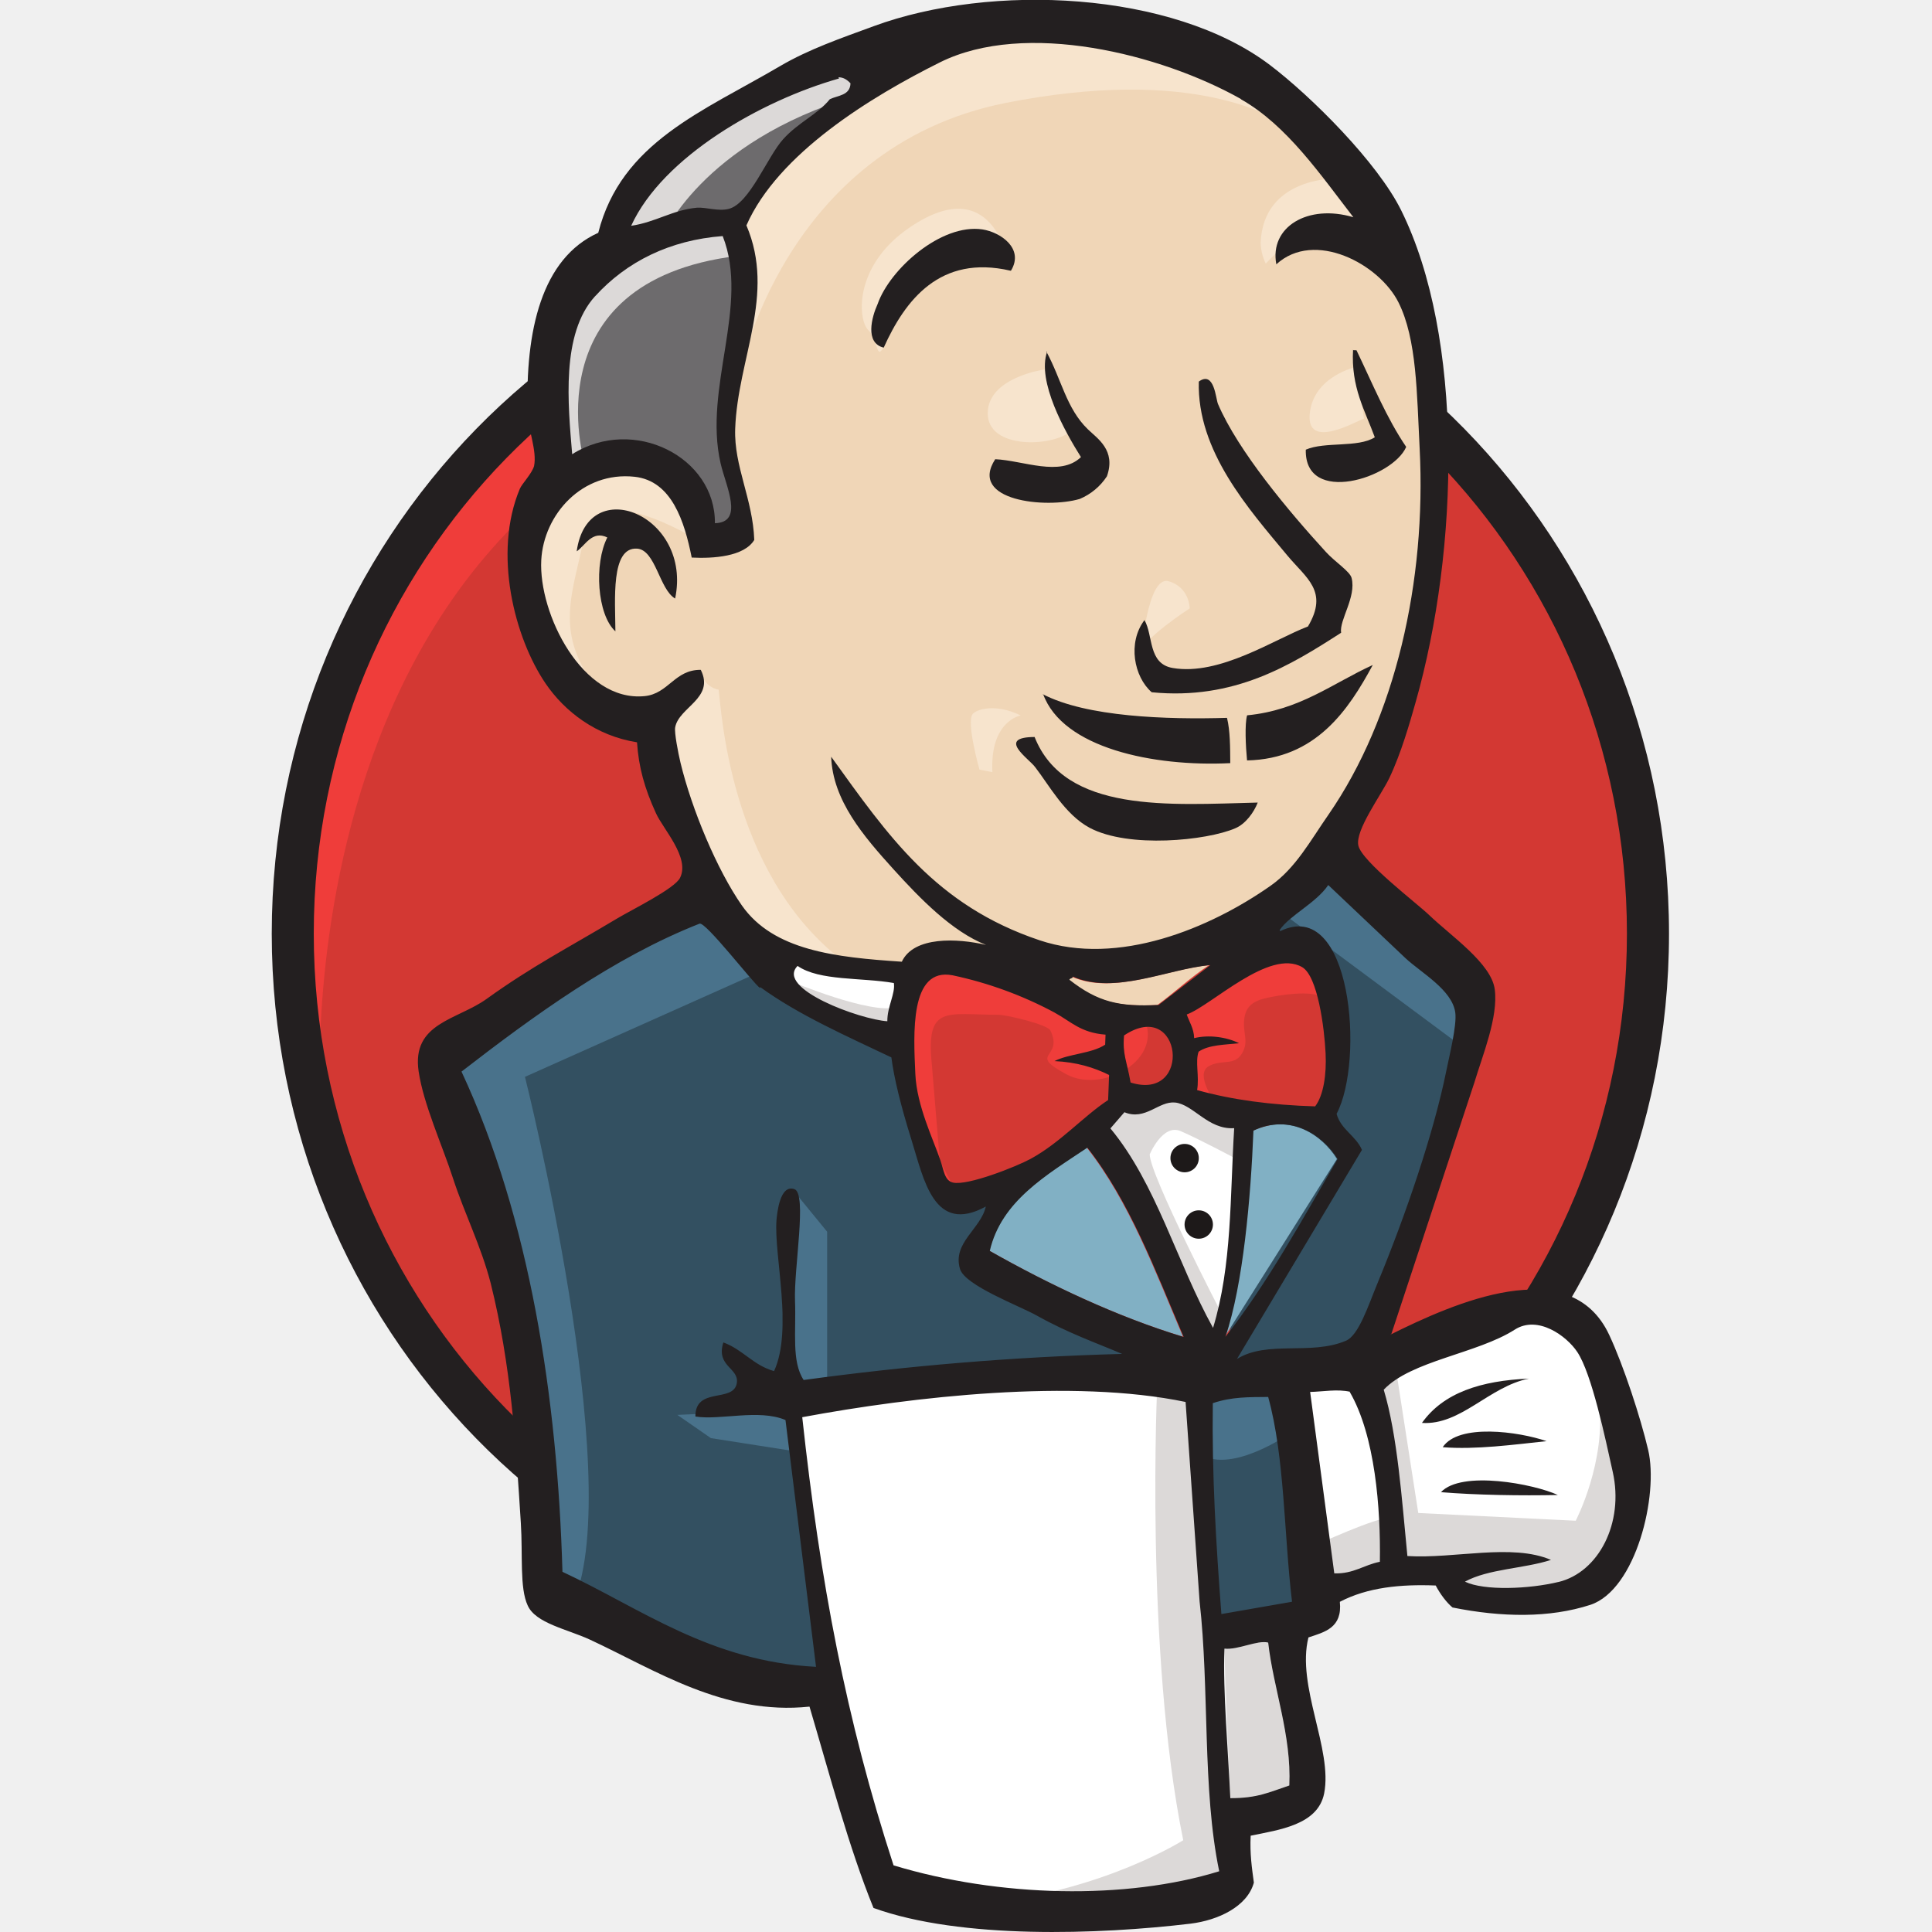
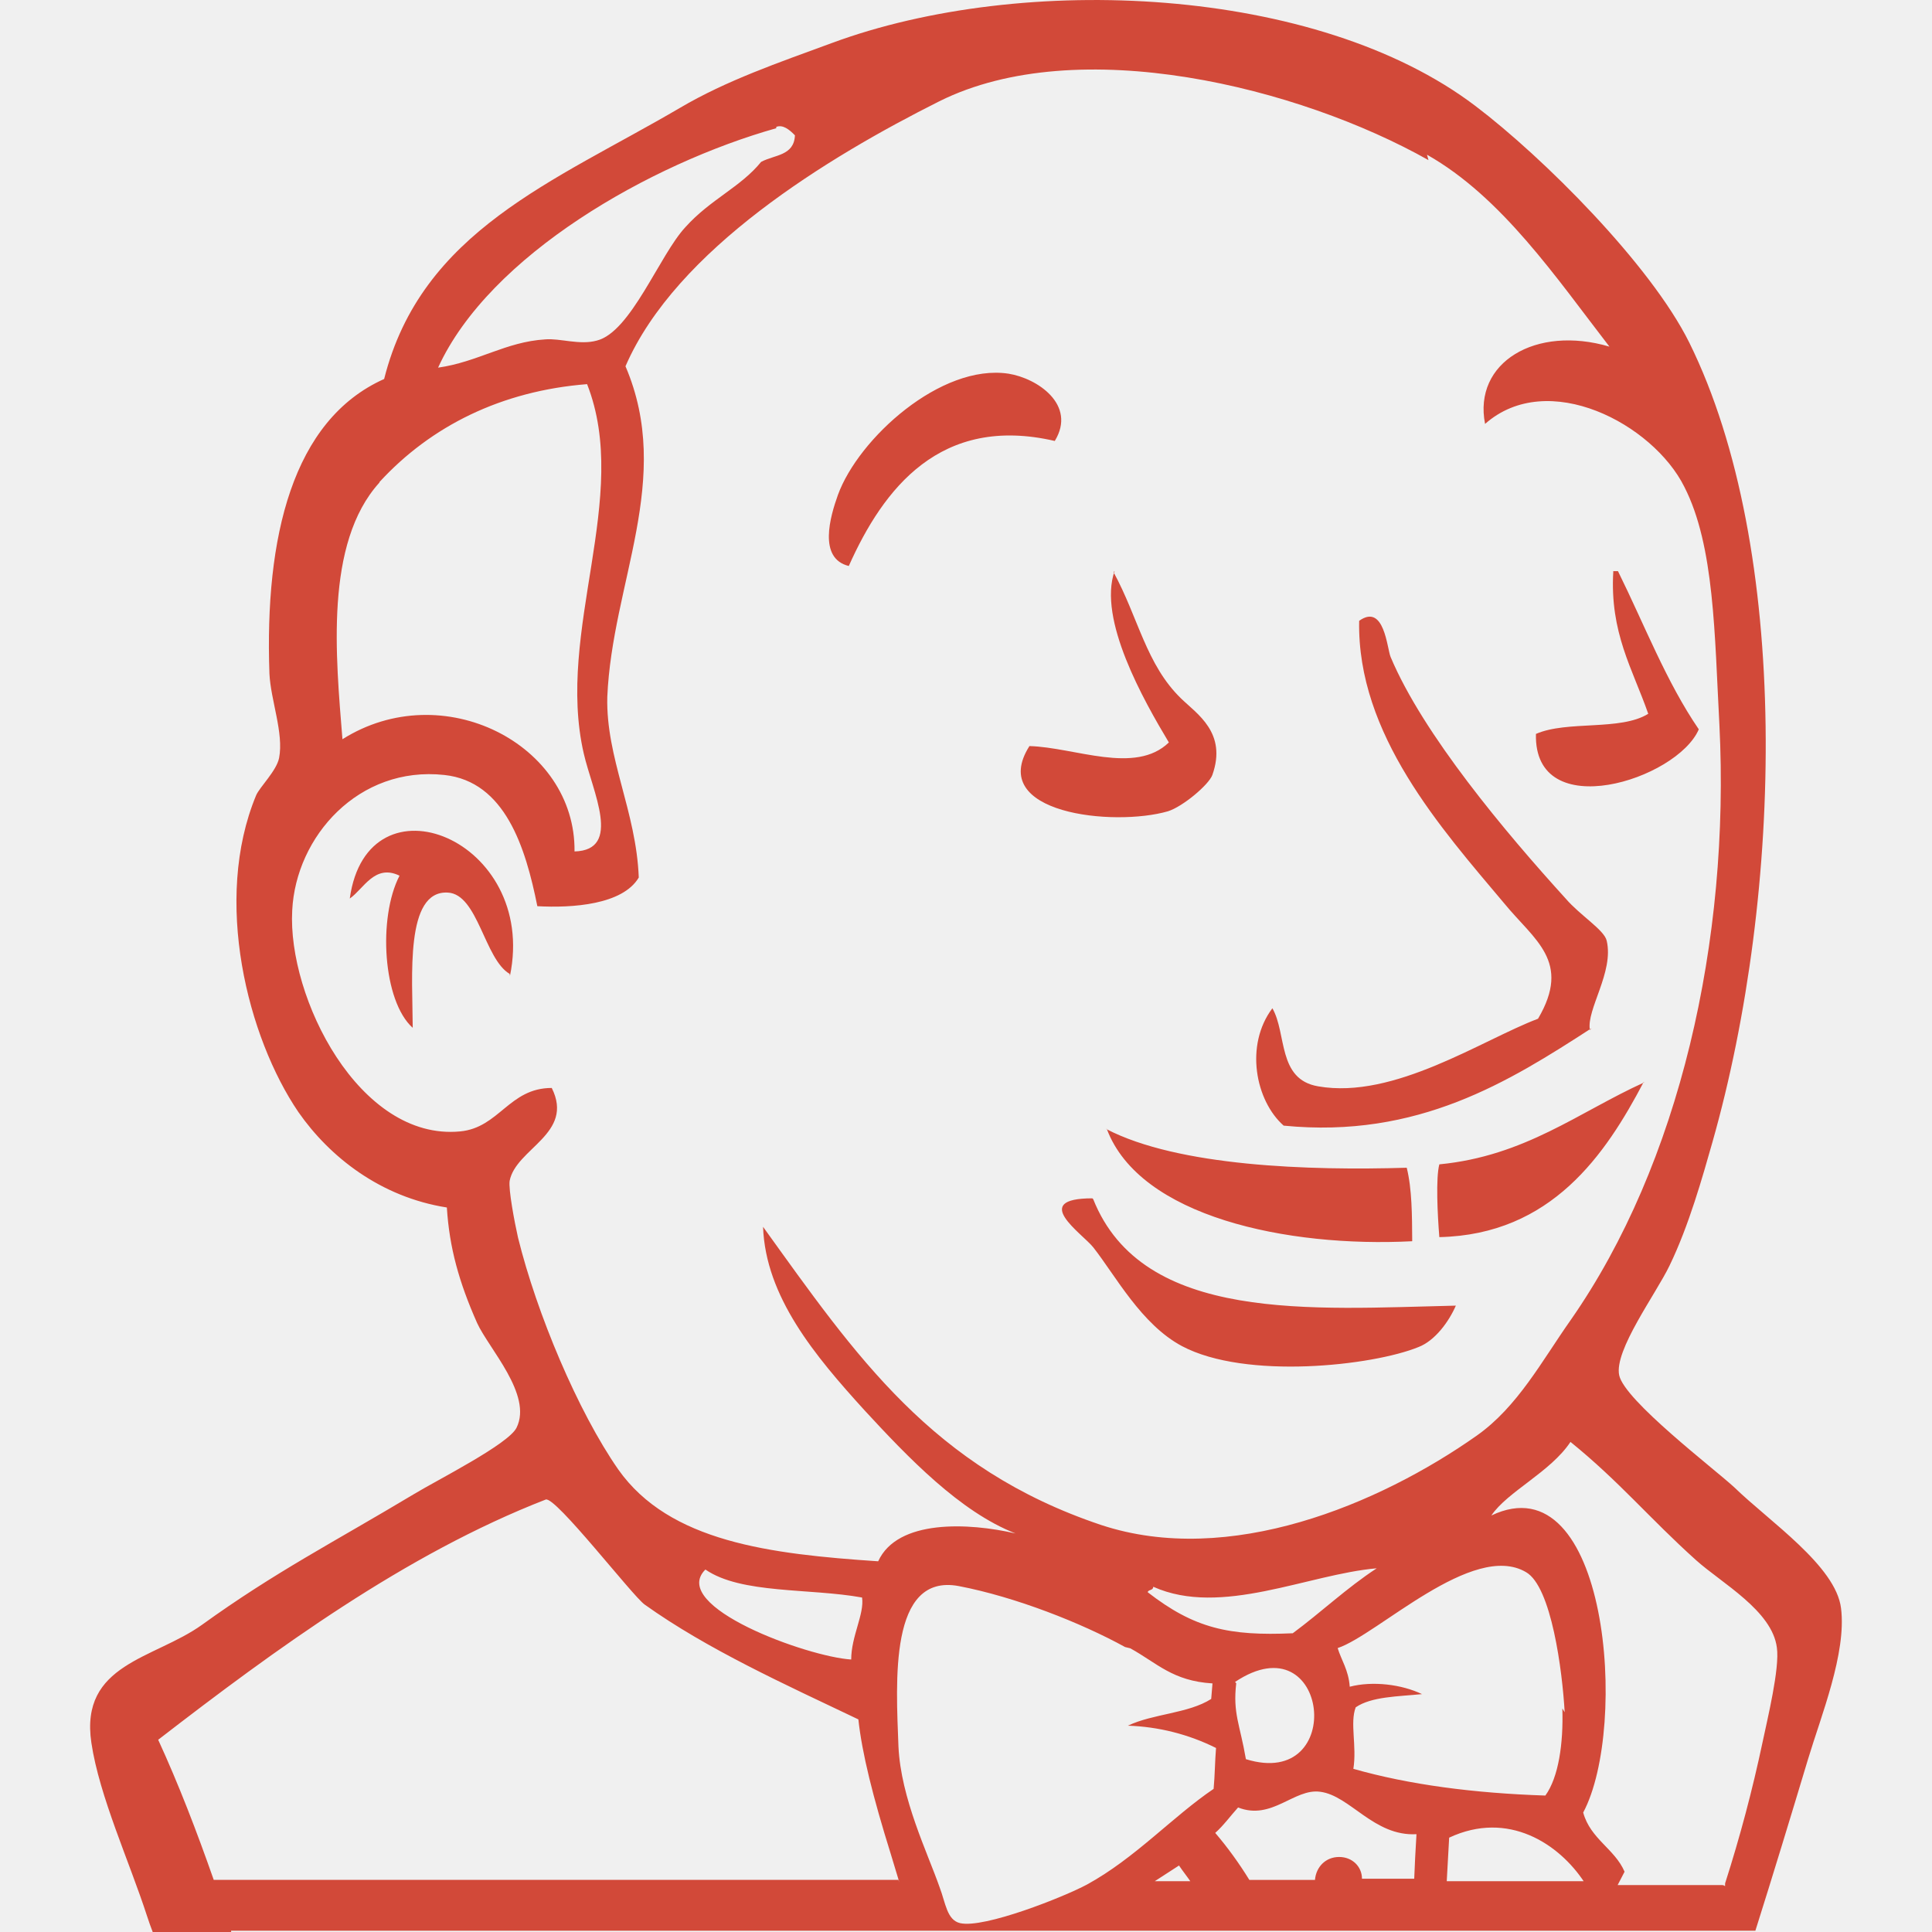
- <svg xmlns="http://www.w3.org/2000/svg" width="64" height="64" viewBox="0 0 32 32">
-   <style>.B{fill-rule:evenodd}.C{fill:#dcd9d8}.D{fill:#d33833}.E{fill:#231f20}.F{fill:#f7e4cd}.G{stroke:#d33833}.H{stroke-width:.257}</style>
-   <path d="M27.295 15.42c0 6.34-5.025 11.48-11.223 11.48S4.85 21.76 4.85 15.42 9.874 3.94 16.072 3.94s11.223 5.14 11.223 11.48" class="B D" />
-   <path d="M5.306 18.263S4.494 6.292 15.524 5.95l-.77-1.283-5.986 2-1.7 1.967-1.496 2.865-.855 3.335.257 2.223" fill="#ef3d3a" />
-   <path d="M8.385 7.59c-1.97 2.015-3.188 4.797-3.188 7.874s1.22 5.86 3.188 7.873 4.685 3.257 7.687 3.257 5.717-1.243 7.687-3.257 3.188-4.797 3.188-7.873-1.22-5.86-3.188-7.874-4.685-3.257-7.687-3.257-5.717 1.243-7.687 3.257zm-.498 16.235c-2.093-2.14-3.386-5.098-3.386-8.36s1.294-6.22 3.386-8.36 4.988-3.468 8.185-3.467 6.093 1.327 8.185 3.467 3.387 5.098 3.387 8.36-1.294 6.22-3.387 8.36-4.988 3.467-8.185 3.467-6.093-1.327-8.185-3.467" class="E" />
-   <g class="B">
-     <path d="M20.796 15.484l-1.7.257-2.31.257-1.496.043-1.454-.043-1.112-.342-.983-1.07-.77-2.18-.17-.47-1.026-.342-.6-.983L8.74 9.2l.47-1.24 1.112-.385.898.428.428.94.513-.086.17-.214-.17-.983-.043-1.24.257-1.7-.01-.977.78-1.246 1.368-.983L16.905.477l2.65.385 2.31 1.667 1.07 1.7.684 1.24.17 3.078-.513 2.65-.94 2.35-.898 1.24" fill="#f0d6b7" />
-     <path d="M19.342 22.88l-6.114.257v1.026l.513 3.59-.257.3L9.21 26.6l-.3-.513-.428-4.83-.983-2.907-.214-.684 3.42-2.35 1.07-.428.94 1.154.812.727.94.3.427.128.513 2.223.385.47.983-.342-.684 1.325 3.72 1.753-.47.257" fill="#335061" />
-     <path d="M9.21 7.96l1.112-.385.898.428.428.94.513-.086.128-.513-.257-.983.257-2.352-.214-1.283.77-.898 1.667-1.325-.47-.64-2.352 1.154-.983.77-.556 1.197-.855 1.154-.257 1.368.17 1.454" fill="#6d6b6d" />
-     <path d="M10.962 3.94s.64-1.582 3.207-2.35.128-.556.128-.556l-2.78 1.07-1.07 1.07-.47.855.983-.086M9.68 7.66s-.898-2.993 2.523-3.42l-.128-.513-2.35.556-.684 2.223.17 1.454.47-.3" class="C" />
-     <path d="M11.048 11.636l.56-.542a.36.36 0 0 0 .295.329c.043.3.17 2.993 2 4.447.168.133-1.368-.214-1.368-.214l-1.368-2.138m7.738-2.695s.1-1.296.45-1.196.35.45.35.45-.848.548-.798.748" class="F" />
-   </g>
-   <path d="M22.464 6.077s-.705.15-.77.77.77.128.898.086M17.3 6.12s-.94.128-.94.727 1.07.556 1.368.3" class="F" />
-   <g class="B">
-     <path d="M11.475 8.9S9.85 7.916 9.68 8.857s-.556 1.625.257 2.608l-.556-.17-.513-1.325-.17-1.283.983-1.026 1.112.086.64.513.043.64m.77-2.694s.727-3.762 4.404-4.5c3.027-.598 4.617.128 5.216.812 0 0-2.694-3.206-5.26-2.223s-4.446 2.8-4.406 3.943l.043 1.967m9.92-3.25s-1.24-.043-1.283 1.07a.86.86 0 0 0 .085.342s.984-1.112 1.582-.513m-5.813.628s-.213-1.706-1.668-.714c-.94.64-.855 1.54-.684 1.7s.125.515.255.28.087-1.006.558-1.22 1.24-.453 1.54-.055" class="F" />
-     <path d="M12.715 16.04l-4.02 1.796s1.667 6.627.812 8.68l-.6-.214-.043-2.523L7.756 19l-.47-1.325 4.2-2.822 1.24 1.197m.404 3.655l.57.696v2.565h-.684l-.085-2c0-.214.085-.983.085-.983m.127 3.367l-1.924.085.556.385 1.368.214" fill="#49728b" />
-     <g fill="#335061">
-       <path d="M19.727 22.923l1.582-.043.385 3.934-1.625.214-.342-4.104" />
-       <path d="M20.155 22.923l2.394-.128.983-2.608c0-.128.855-3.59.855-3.59l-1.924-2.01-.385-.342-1.026 1.026v3.976l-.898 3.677" />
-     </g>
-     <path d="M21.224 22.624l-1.496.3.214 1.197c.556.257 1.496-.428 1.496-.428m-.172-8.55l2.993 2.223.086-1.026-2.266-2.095-.812.898" fill="#49728b" />
-     <path d="M14.627 31.346l-.885-3.592-.44-2.65-.073-1.967 4.006-.213h2.493l-.227 4.5.385 3.463-.043.64-3.25.257-1.967-.428" fill="#fff" />
-     <path d="M19.17 22.88s-.214 4.447.428 7.6c0 0-1.283.812-3.164 1.026l3.59-.128.428-.257-.513-7.012-.128-1.497" class="C" />
-     <path d="M21.767 26.472l1.667-.47 3.164-.17.47-1.454-.855-2.523-.983-.128-1.368.428-1.313.64-.697-.128-.543.213" fill="#fff" />
-     <path d="M21.737 25.616s1.112-.513 1.283-.47l-.47-2.352.556-.214.385 2.48 2.608.128s.513-.983.385-2l.47 1.368.043.77-.684 1.026-.77.17-1.283-.043-.428-.556-1.496.214-.47.17" class="C" />
-   </g>
-   <path d="M20.056 22.58l-.94-2.394-.983-1.41s.214-.6.513-.6h.983l.94.342-.085 1.582-.428 2.48" fill="#fff" />
-   <path d="M20.24 21.77s-1.197-2.31-1.197-2.65c0 0 .214-.513.513-.385s.94.47.94.47v-.812l-1.454-.3-.983.128 1.667 3.934.342.043" class="B C" />
-   <path d="M15.01 16.125l-1.184-.13-1.112-.342v.385l.543.6 1.7.77" fill="#fff" />
-   <g class="B">
-     <path d="M13.1 16.254s1.325.556 1.753.428l.043.513-1.197-.256-.727-.513.128-.17" class="C" />
-     <path d="M21.762 18.323c-.725-.02-1.38-.107-1.955-.27.04-.235-.034-.466.025-.636.16-.115.428-.113.67-.14-.21-.103-.503-.143-.744-.084-.006-.163-.08-.264-.123-.392.408-.146 1.37-1.1 1.912-.784.258.15.368 1.01.388 1.426.017.346-.03.696-.173.88" class="D" />
-   </g>
-   <path d="M21.762 18.323c-.725-.02-1.38-.107-1.955-.27.04-.235-.034-.466.025-.636.16-.115.428-.113.67-.14-.21-.103-.503-.143-.744-.084-.006-.163-.08-.264-.123-.392.408-.146 1.37-1.1 1.912-.784.258.15.368 1.01.388 1.426.017.346-.03.696-.173.88z" fill="none" class="G H" />
-   <path d="M18.293 17.137l-.006.166c-.227.15-.592.147-.84.272.366.016.655.104.905.23l-.016.415c-.415.284-.794.708-1.283.974-.23.126-1.042.45-1.288.393-.14-.032-.152-.205-.207-.368-.118-.35-.39-.903-.415-1.428-.03-.663-.097-1.773.617-1.637a6.38 6.38 0 0 1 1.692.619c.273.15.43.333.844.365" class="B D" />
-   <path d="M18.293 17.137l-.006.166c-.227.15-.592.147-.84.272.366.016.655.104.905.23l-.016.415c-.415.284-.794.708-1.283.974-.23.126-1.042.45-1.288.393-.14-.032-.152-.205-.207-.368-.118-.35-.39-.903-.415-1.428-.03-.663-.097-1.773.617-1.637a6.38 6.38 0 0 1 1.692.619c.273.15.43.333.844.365z" fill="none" class="G H" />
-   <path d="M18.705 17.928c-.063-.36-.137-.464-.108-.78.963-.642 1.143 1.102.108.78" class="B D" />
-   <path d="M18.705 17.928c-.063-.36-.137-.464-.108-.78.963-.642 1.143 1.102.108.78z" fill="none" class="G H" />
-   <path d="M20.1 18.22s-.3-.428-.086-.556.428 0 .556-.214 0-.342.043-.6.257-.3.47-.342.812-.128.898.086l-.257-.77-.513-.17-1.625.94-.086.47v.94m-3.9 1.626l-.166-2c-.1-.995.24-.822 1.102-.822.132 0 .8.157.86.257.233.476-.4.37.27.73.556.303 1.538-.184 1.313-.858-.126-.15-.655-.047-.845-.145l-1.002-.52c-.425-.22-1.407-.542-1.86-.234-1.148.78.072 2.732.482 3.546" fill="#ef3d3a" class="B" />
-   <path d="M16.735 4.483c-1.165-.27-1.744.488-2.098 1.275-.315-.076-.2-.505-.1-.724.2-.574 1.05-1.337 1.736-1.234.296.045.696.315.472.683M22.413 5.8l.055.002c.263.547.5 1.127.823 1.6-.223.518-1.685.977-1.663.046.316-.138.862-.028 1.143-.205-.162-.445-.396-.824-.36-1.453m-5.08.034c.25.458.33.94.686 1.285.16.156.47.346.317.78a1 1 0 0 1-.45.375c-.555.164-1.85.034-1.4-.658.46.02 1.076.298 1.42-.035-.264-.42-.733-1.255-.56-1.746m4.87 4.655c-.836.537-1.768 1.12-3.138.986-.293-.254-.404-.82-.12-1.195.148.254.055.723.468.793.777.133 1.682-.475 2.24-.688.347-.585-.03-.8-.342-1.176-.64-.77-1.497-1.726-1.466-2.88.258-.187.28.286.318.372.334.78 1.174 1.78 1.787 2.45.15.165.4.323.426.432.08.317-.207.696-.174.907m-11.03-.567c-.262-.15-.324-.808-.632-.827-.44-.027-.36.855-.358 1.37-.303-.275-.356-1.12-.134-1.555-.253-.124-.367.137-.507.23.18-1.312 1.92-.6 1.63.783m11.555 1.1c-.4.74-.94 1.556-2.082 1.58-.023-.24-.04-.603.001-.747.873-.084 1.412-.528 2.08-.833m-5.47.48c.728.383 2.067.424 3.057.395.053.217.052.485.054.75-1.273.063-2.777-.25-3.1-1.145m-.14.714c.504 1.265 2.235 1.12 3.695 1.084-.064.164-.204.358-.377.428-.468.2-1.758.335-2.407-.01-.412-.22-.676-.714-.902-1.004-.1-.14-.652-.498-.008-.5" class="E B" />
-   <path d="M22.144 19.196l-1.858 2.945c.294-.864.42-2.31.464-3.414.615-.288 1.142.065 1.394.47" fill="#81b0c4" class="B" />
-   <path d="M25.324 22.834c-.662.132-1.127.776-1.772.734.355-.5.976-.7 1.772-.734m.292 1.036c-.54.057-1.173.144-1.72.1.26-.396 1.257-.26 1.72-.1m.187.892c-.606.013-1.36.001-1.936-.047.34-.366 1.543-.136 1.936.047" class="E B" />
-   <path d="M21.003 27.206c.087.76.39 1.533.35 2.366-.335.113-.528.212-.977.21l-.098-2.467c.22.015.547-.158.724-.1" class="B C" />
-   <path d="M20.026 15.986c-.304.2-.564.447-.856.66-.648.032-1.002-.045-1.478-.417.008-.03.056-.017.057-.053.694.31 1.576-.126 2.277-.19" fill="#f0d6b7" class="B" />
-   <path d="M16.383 20.716c.19-.826.938-1.254 1.616-1.71.7.89 1.126 2.03 1.595 3.134-1.108-.334-2.24-.876-3.21-1.425" fill="#81b0c4" class="B" />
-   <path d="M20.28 27.316c-.028.675.066 1.76.098 2.467.45.001.642-.098.977-.21.038-.834-.264-1.605-.35-2.366-.177-.047-.503.125-.724.1zm-6.992-3.84c.296 2.722.725 5 1.512 7.42 1.746.53 3.85.576 5.394.098-.283-1.36-.16-3.017-.325-4.47l-.232-3.303c-1.87-.39-4.513-.09-6.348.252zm6.8-.235c-.016 1.17.052 2.322.142 3.493l1.17-.204c-.135-1.127-.12-2.395-.395-3.392-.32.003-.6-.004-.918.103zm2.277-.188c-.213-.05-.46-.002-.665.002l.4 3.005c.32.01.49-.14.755-.192.014-.878-.077-2.088-.5-2.815zm3.448 3.15c.668-.162 1.087-.98.9-1.82-.125-.564-.348-1.627-.587-1.988-.176-.267-.655-.617-1.037-.372-.622.398-1.717.514-2.17.995.227.757.298 1.796.392 2.755.777.048 1.732-.214 2.378.064-.45.146-1.036.147-1.425.36.318.154 1.064.123 1.55.005zm-6.208-4.06c-.47-1.103-.895-2.246-1.595-3.134-.678.455-1.425.883-1.616 1.71.97.55 2.103 1.09 3.21 1.425zm1.156-3.415c-.044 1.103-.17 2.55-.464 3.414.7-.893 1.267-1.933 1.858-2.945-.252-.404-.78-.757-1.394-.47zm-1.3-.466c-.266-.03-.49.305-.837.16l-.232.268c.763.92 1.1 2.224 1.7 3.304.316-1.038.28-2.175.35-3.308-.434.028-.675-.393-.98-.425zm-.843-1.112c-.028.315.045.418.108.78 1.035.324.854-1.42-.108-.78zm-1.148-.377a6.38 6.38 0 0 0-1.692-.619c-.714-.137-.647.974-.617 1.637.024.525.297 1.08.415 1.428.056.163.068.335.207.368.246.057 1.057-.267 1.288-.393.49-.267.868-.7 1.283-.974l.016-.415c-.25-.124-.538-.213-.905-.23.25-.125.614-.123.84-.272l.006-.166c-.414-.032-.57-.216-.844-.365zm-4.26-.774c-.37.376 1.038.888 1.487.916-.003-.238.136-.462.108-.633-.533-.094-1.233-.032-1.594-.283zm4.56.176c-.002.037-.05.023-.057.053.476.372.83.45 1.478.417l.856-.66c-.7.063-1.583.498-2.277.19zm4.186 1.27c-.02-.418-.13-1.276-.388-1.426-.542-.316-1.505.638-1.912.784.044.128.118.23.123.392.24-.06.535-.02.744.084-.242.027-.5.025-.67.14-.06.17.014.4-.025.636.574.162 1.23.248 1.955.27.14-.183.19-.533.173-.88zm-9.37-1.082c-.116-.083-.903-1.106-1-1.064-1.423.56-2.753 1.53-3.942 2.45 1.134 2.432 1.59 5.413 1.672 8.285 1.3.607 2.44 1.483 4.2 1.574l-.506-4.088c-.443-.187-1.078.008-1.492-.058-.004-.5.633-.22.686-.554.04-.254-.35-.273-.223-.673.324.118.494.378.84.475.316-.69-.004-1.912.04-2.5.01-.108.054-.6.297-.514.215.076-.012 1.31.01 1.855.02.503-.06 1 .143 1.306 1.703-.232 3.433-.382 5.275-.432-.405-.174-.887-.34-1.415-.636-.286-.16-1.188-.497-1.27-.77-.132-.433.346-.664.427-1.035-.86.47-1.027-.45-1.23-1.1-.184-.59-.29-1.03-.334-1.37-.74-.353-1.532-.7-2.17-1.163zm8.617-.94c1.186-.575 1.4 2.15.935 3.026.072.262.32.362.42.597l-2.07 3.463c.502-.313 1.22-.056 1.8-.3.216-.085.372-.58.536-.975.45-1.088.922-2.46 1.132-3.5.047-.237.177-.752.148-.963-.052-.377-.563-.657-.824-.9l-1.28-1.212c-.203.3-.638.5-.804.744zM9.855 4.908c-.565.622-.447 1.786-.378 2.615 1.02-.642 2.376.05 2.364 1.143.488-.013.182-.61.094-.993-.288-1.254.486-2.616.035-3.763-.875.066-1.593.424-2.114.998zM13.897 1.3c-1.28.362-2.918 1.292-3.443 2.44.407-.06.69-.264 1.09-.3.152-.01.35.064.525.02.347-.086.64-.865.903-1.155.256-.283.563-.404.773-.662.135-.065.335-.06.342-.263-.06-.063-.12-.1-.2-.1zm6.657.34C19.227.893 16.98.33 15.568 1.033c-1.14.568-2.68 1.508-3.205 2.7.49 1.15-.145 2.203-.186 3.37-.022.62.292 1.163.316 1.84-.168.277-.68.31-1.036.292-.12-.598-.33-1.27-.944-1.338-.87-.095-1.508.626-1.548 1.38-.047.886.68 2.355 1.712 2.253.398-.04.496-.44.93-.435.235.47-.363.617-.424.952-.016.087.05.426.088.585.187.774.605 1.775 1.016 2.364.522.747 1.546.86 2.65.933.197-.424.922-.39 1.395-.278-.566-.224-1.093-.768-1.53-1.25-.5-.552-1.01-1.145-1.035-1.867.947 1.314 1.73 2.462 3.452 3.04 1.303.437 2.826-.2 3.827-.904.416-.292.664-.756.96-1.18 1.105-1.6 1.62-3.86 1.508-6.06-.047-.907-.045-1.81-.35-2.42-.318-.638-1.394-1.21-2.024-.632-.117-.62.524-1.004 1.276-.78-.536-.692-1.1-1.524-1.862-1.954zm2.473 20.467c1.037-.516 2.975-1.388 3.626.002.24.512.522 1.378.646 1.907.176.746-.2 2.314-.957 2.565-.677.22-1.468.208-2.284.044-.096-.08-.203-.22-.278-.364-.583-.023-1.128.03-1.588.27.044.43-.248.5-.52.59-.203.803.405 1.852.26 2.584-.104.522-.746.602-1.217.7-.015.3.02.532.053.777-.108.397-.592.624-1.05.68-1.508.18-3.798.263-5.25-.26-.405-.993-.724-2.2-1.06-3.335-1.415.15-2.56-.61-3.638-1.11-.374-.173-.9-.27-1.03-.566-.135-.288-.08-.84-.113-1.36-.085-1.33-.16-2.615-.5-3.978-.158-.612-.433-1.15-.625-1.74-.177-.546-.487-1.22-.568-1.766-.12-.807.64-.852 1.126-1.202.75-.54 1.34-.84 2.155-1.328.24-.145.968-.5 1.05-.68.164-.334-.282-.805-.4-1.067-.19-.414-.287-.766-.314-1.175-.683-.108-1.2-.514-1.513-.972-.517-.758-.876-2.16-.428-3.227.035-.084.2-.25.236-.378.05-.254-.096-.592-.105-.862-.047-1.387.235-2.58 1.168-3 .38-1.5 1.735-2.01 3.013-2.762.478-.28 1.004-.46 1.548-.66 1.95-.718 4.944-.583 6.563.642.686.52 1.784 1.615 2.176 2.41 1.037 2.095.963 5.597.238 8.146-.097.342-.24.845-.436 1.256-.138.287-.565.86-.513 1.115.053.262.975.962 1.173 1.153.356.343 1.032.8 1.087 1.232.06.46-.203 1.092-.336 1.537l-1.38 4.18" class="B E" />
-   <path d="M16.107 11.83c.056-.075.366-.19.8.02 0 0-.513.086-.47.94l-.214-.043s-.22-.776-.114-.918" class="B F" />
-   <path d="M19.856 19.182c0 .13-.105.235-.235.235s-.235-.105-.235-.235.105-.235.235-.235.235.105.235.235m.234 1.1c0 .13-.105.235-.235.235s-.235-.105-.235-.235.105-.235.235-.235.235.105.235.235" fill="#1d1919" class="B" />
+ <svg xmlns="http://www.w3.org/2000/svg" fill="#D24939" role="img" viewBox="0 0 24 24">
+   <path d="M2.872 24h-.975a3.866 3.866 0 01-.07-.197c-.215-.666-.594-1.49-.692-2.154-.146-.984.78-1.039 1.374-1.465.915-.66 1.635-1.025 2.627-1.62.295-.179 1.182-.624 1.281-.829.201-.408-.345-.982-.49-1.3-.225-.507-.345-.937-.376-1.435-.824-.13-1.455-.627-1.844-1.185-.63-.925-1.066-2.635-.525-3.936.045-.103.254-.305.285-.463.06-.308-.105-.72-.12-1.048-.06-1.692.284-3.15 1.425-3.66.463-1.84 2.113-2.453 3.673-3.367.58-.342 1.224-.562 1.89-.807 2.372-.877 6.027-.712 7.994.783.836.633 2.176 1.97 2.656 2.939 1.262 2.555 1.17 6.825.287 9.934-.12.421-.29 1.032-.533 1.533-.168.35-.689 1.05-.625 1.36.064.314 1.19 1.17 1.432 1.395.434.422 1.26.975 1.324 1.5.07.557-.248 1.336-.41 1.875-.217.721-.436 1.441-.654 2.131H2.87zm11.104-3.54c-.545-.3-1.361-.622-2.065-.757-.87-.164-.78 1.188-.75 1.994.03.643.36 1.316.51 1.744.076.197.09.41.256.449.3.068 1.29-.326 1.575-.479.6-.328 1.064-.844 1.574-1.189.016-.17.016-.34.03-.508a2.648 2.648 0 00-1.095-.277c.314-.15.75-.15 1.035-.332l.016-.193c-.496-.03-.69-.254-1.021-.436zm7.454 2.935a17.78 17.78 0 00.465-1.752c.06-.287.215-.918.178-1.176-.059-.459-.684-.799-1.004-1.086-.584-.525-.95-.975-1.56-1.469-.249.375-.78.615-.983.914 1.447-.689 1.71 2.625 1.141 3.69.09.329.391.45.514.735l-.086.166h1.29c.013 0 .03 0 .044.014zm-6.634-.012c-.05-.074-.1-.135-.15-.209l-.301.195h.45zm2.77 0c.008-.209.018-.404.03-.598-.53.029-.825-.48-1.196-.527-.324-.045-.6.361-1.02.195-.095.105-.183.227-.284.316.154.18.295.375.424.584h.815c.014-.164.135-.285.3-.285.165 0 .284.121.284.27h.66zm2.116 0c-.314-.479-.947-.898-1.68-.555l-.03.541h1.71zm-8.51 0l-.104-.344c-.225-.72-.36-1.26-.405-1.68-.914-.436-1.875-.87-2.654-1.426-.15-.105-1.109-1.35-1.23-1.305-1.739.676-3.359 1.86-4.814 2.984.256.557.48 1.141.69 1.74h8.505zm8.265-2.113c-.029-.512-.164-1.56-.48-1.74-.66-.39-1.846.78-2.34.943.045.15.135.271.15.48.285-.074.645-.029.898.092-.299.03-.629.03-.824.164-.074.195.016.48-.029.764.69.197 1.5.303 2.385.332.164-.227.225-.645.211-1.082zm-4.08-.36c-.044.375.046.51.12.943 1.26.391 1.034-1.74-.135-.959zM8.76 19.5c-.45.457 1.27 1.082 1.814 1.115 0-.29.165-.564.135-.77-.65-.118-1.502-.042-1.945-.347zm5.565.215c0 .043-.061.03-.068.064.58.451 1.014.545 1.802.51.354-.262.67-.563 1.043-.807-.855.074-1.931.607-2.774.23zm3.42-17.726c-1.606-.906-4.35-1.591-6.076-.731-1.38.692-3.27 1.84-3.899 3.292.6 1.402-.166 2.686-.226 4.109-.018.757.36 1.42.391 2.242-.2.338-.825.38-1.26.356-.146-.729-.4-1.549-1.155-1.63-1.064-.116-1.845.764-1.89 1.683-.06 1.08.833 2.864 2.085 2.745.488-.046.608-.54 1.139-.54.285.57-.445.75-.523 1.154-.016.105.06.511.104.705.233.944.744 2.16 1.245 2.88.635.9 1.884 1.051 3.229 1.141.24-.525 1.125-.48 1.706-.346-.691-.27-1.336-.945-1.875-1.529-.615-.676-1.23-1.41-1.261-2.28 1.155 1.604 2.1 3 4.2 3.704 1.59.525 3.45-.254 4.664-1.109.51-.359.811-.93 1.17-1.439 1.35-1.936 1.98-4.71 1.846-7.394-.06-1.111-.06-2.221-.436-2.955-.389-.781-1.695-1.471-2.475-.781-.15-.764.63-1.23 1.545-.96-.66-.854-1.336-1.858-2.266-2.384zM13.58 14.896c.615 1.544 2.724 1.363 4.505 1.323-.084.194-.256.435-.465.515-.57.232-2.145.408-2.937-.012-.506-.27-.824-.873-1.102-1.227-.137-.172-.795-.608-.012-.609zm.164-.87c.893.464 2.52.517 3.731.48.066.267.066.593.068.913-1.55.08-3.386-.304-3.794-1.395h-.005zm6.675-.586c-.473.9-1.145 1.897-2.539 1.928-.023-.284-.045-.735 0-.904 1.064-.103 1.727-.646 2.543-1.017zm-.649-.667c-1.02.66-2.154 1.375-3.824 1.21-.351-.31-.485-1-.14-1.458.181.313.06.885.57.97.944.165 2.038-.579 2.73-.84.42-.713-.046-.976-.42-1.433-.782-.93-1.83-2.1-1.802-3.51.314-.224.346.346.391.45.404.96 1.424 2.175 2.174 3 .18.21.48.39.51.524.092.39-.254.854-.209 1.11zm-13.439-.675c-.314-.184-.393-.99-.768-1.01-.535-.03-.438 1.05-.436 1.68-.37-.33-.435-1.365-.164-1.89-.308-.15-.445.164-.618.284.22-1.59 2.34-.734 1.99.96zM4.713 5.995c-.685.756-.54 2.174-.459 3.188 1.244-.785 2.898.06 2.883 1.394.595-.016.223-.744.115-1.215-.353-1.528.592-3.187.041-4.59-1.064.084-1.939.52-2.578 1.215zm9.12 1.113c.307.562.404 1.148.84 1.57.195.19.574.424.387.95-.045.121-.365.391-.551.45-.674.195-2.254.03-1.721-.81.563.015 1.314.36 1.732-.045-.314-.524-.885-1.53-.674-2.13zm6.198-.013h.068c.33.668.6 1.375 1.004 1.965-.27.628-2.053 1.19-2.023.057.39-.17 1.05-.035 1.395-.25-.193-.556-.48-1.006-.434-1.771zm-6.927-1.617c-1.422-.33-2.131.592-2.56 1.553-.384-.094-.231-.615-.135-.883.255-.701 1.28-1.633 2.119-1.506.359.057.848.386.576.834zM9.642 1.593c-1.56.44-3.56 1.574-4.2 2.974.495-.07.84-.321 1.33-.351.186-.016.428.074.641.015.424-.104.78-1.065 1.102-1.41.31-.345.685-.496.94-.81.167-.09.409-.074.42-.33-.073-.075-.15-.135-.232-.105v.017z" />
</svg>
